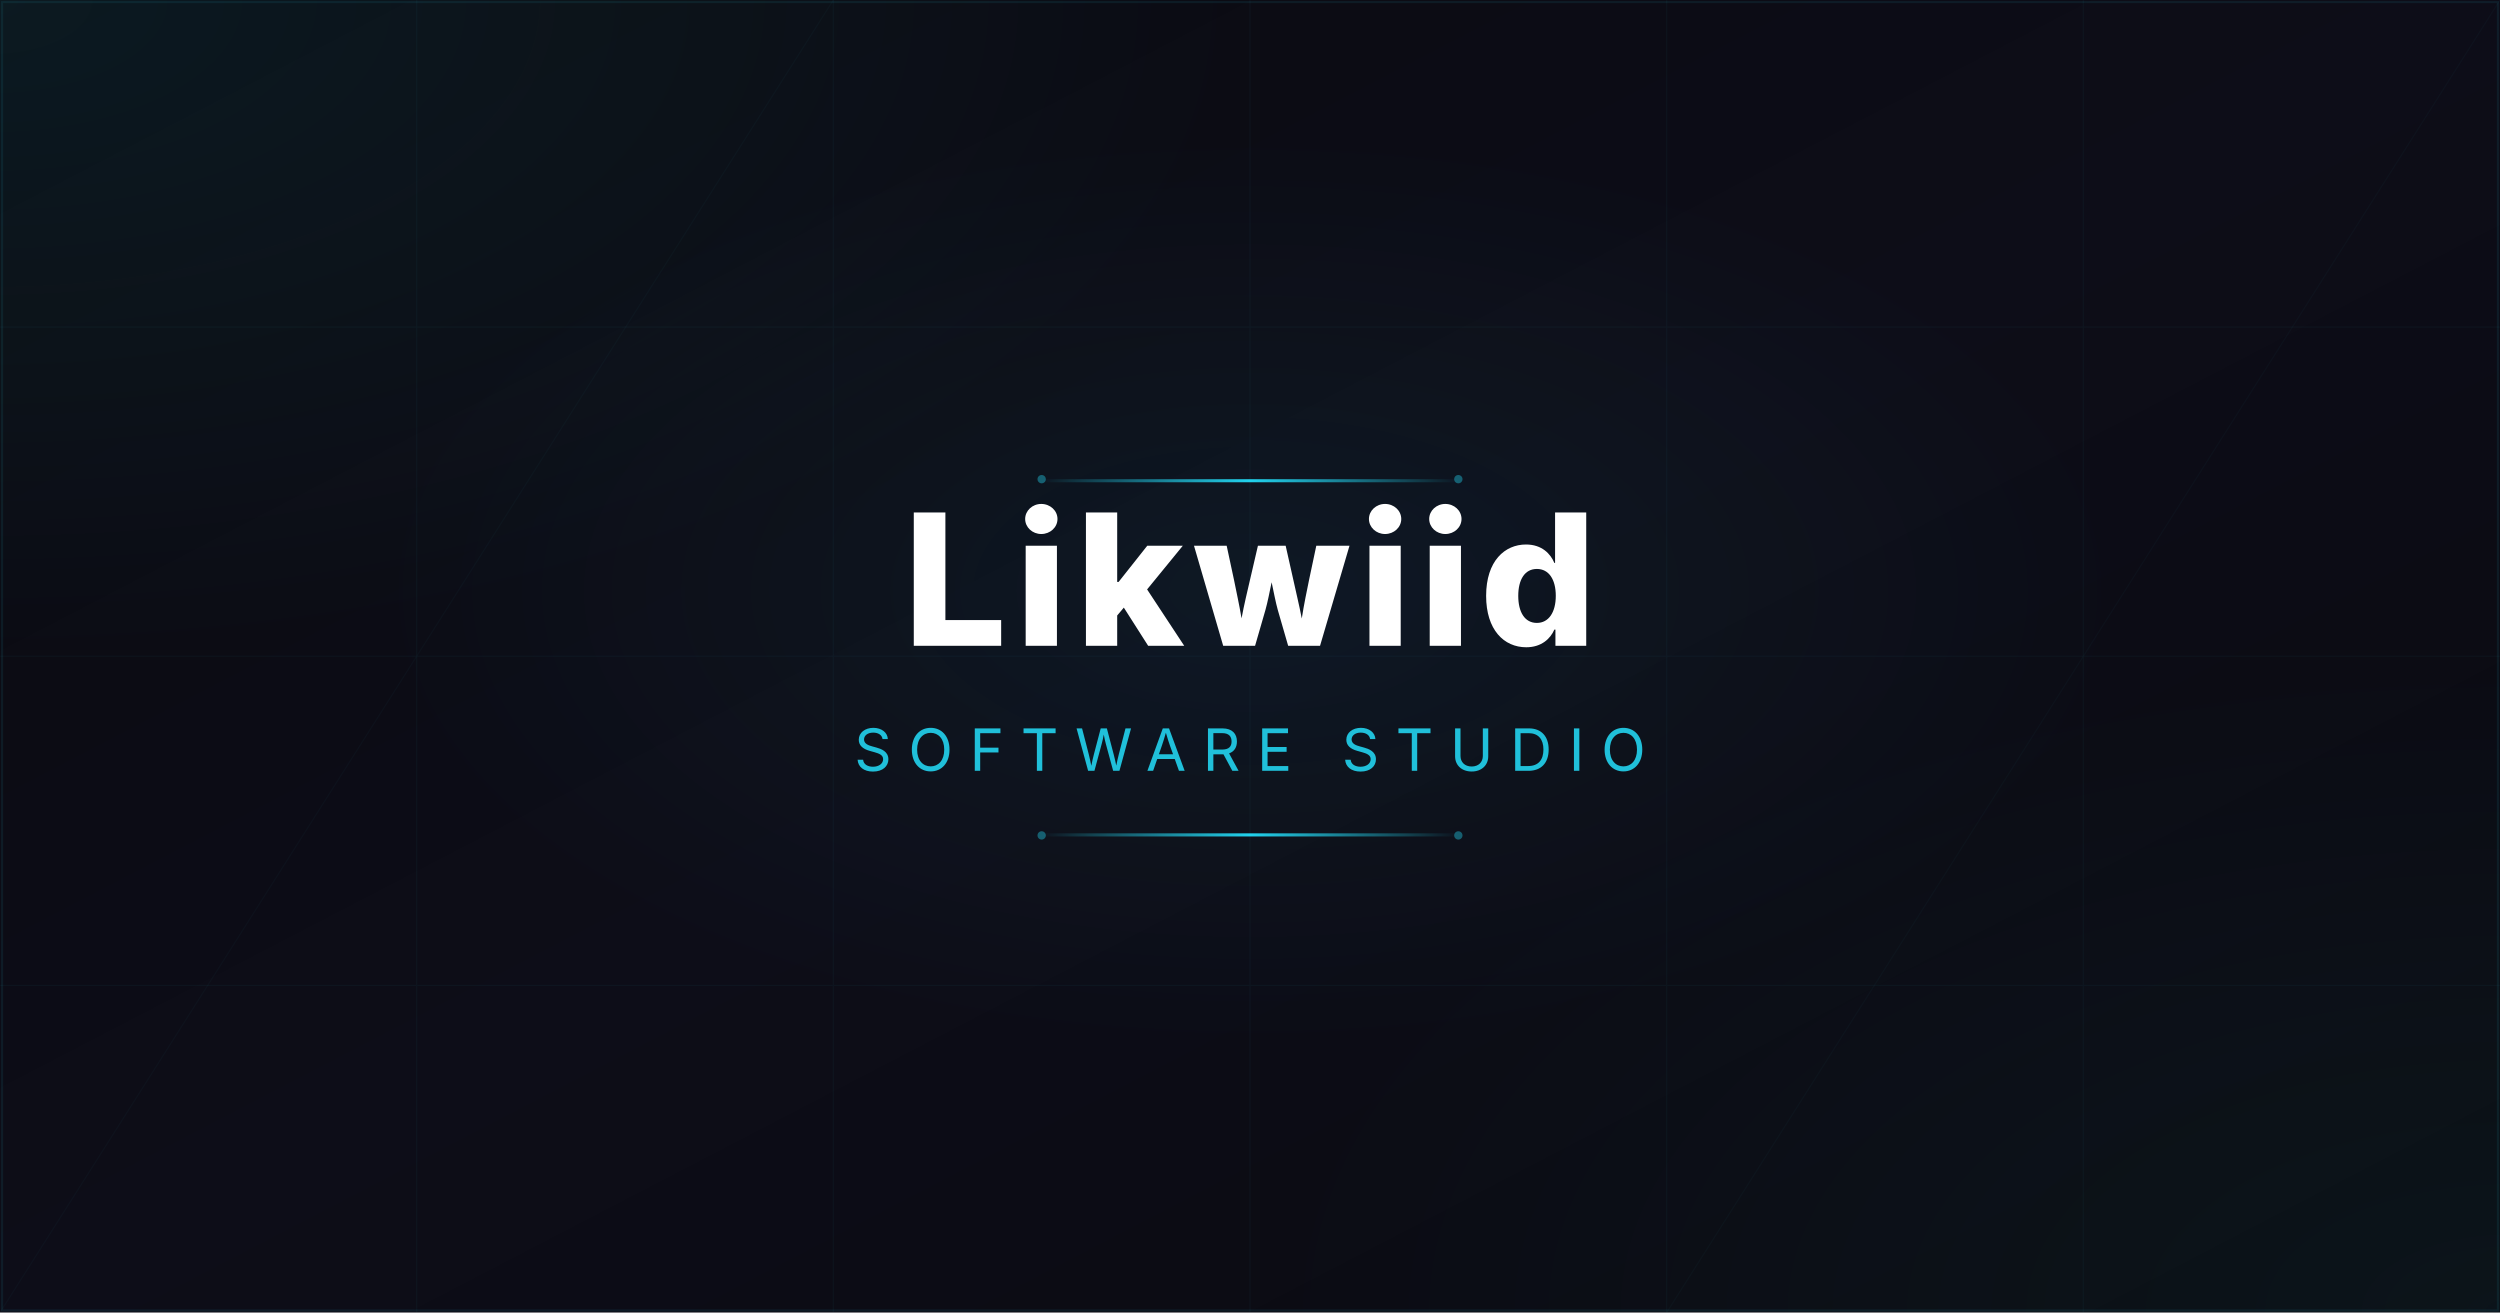
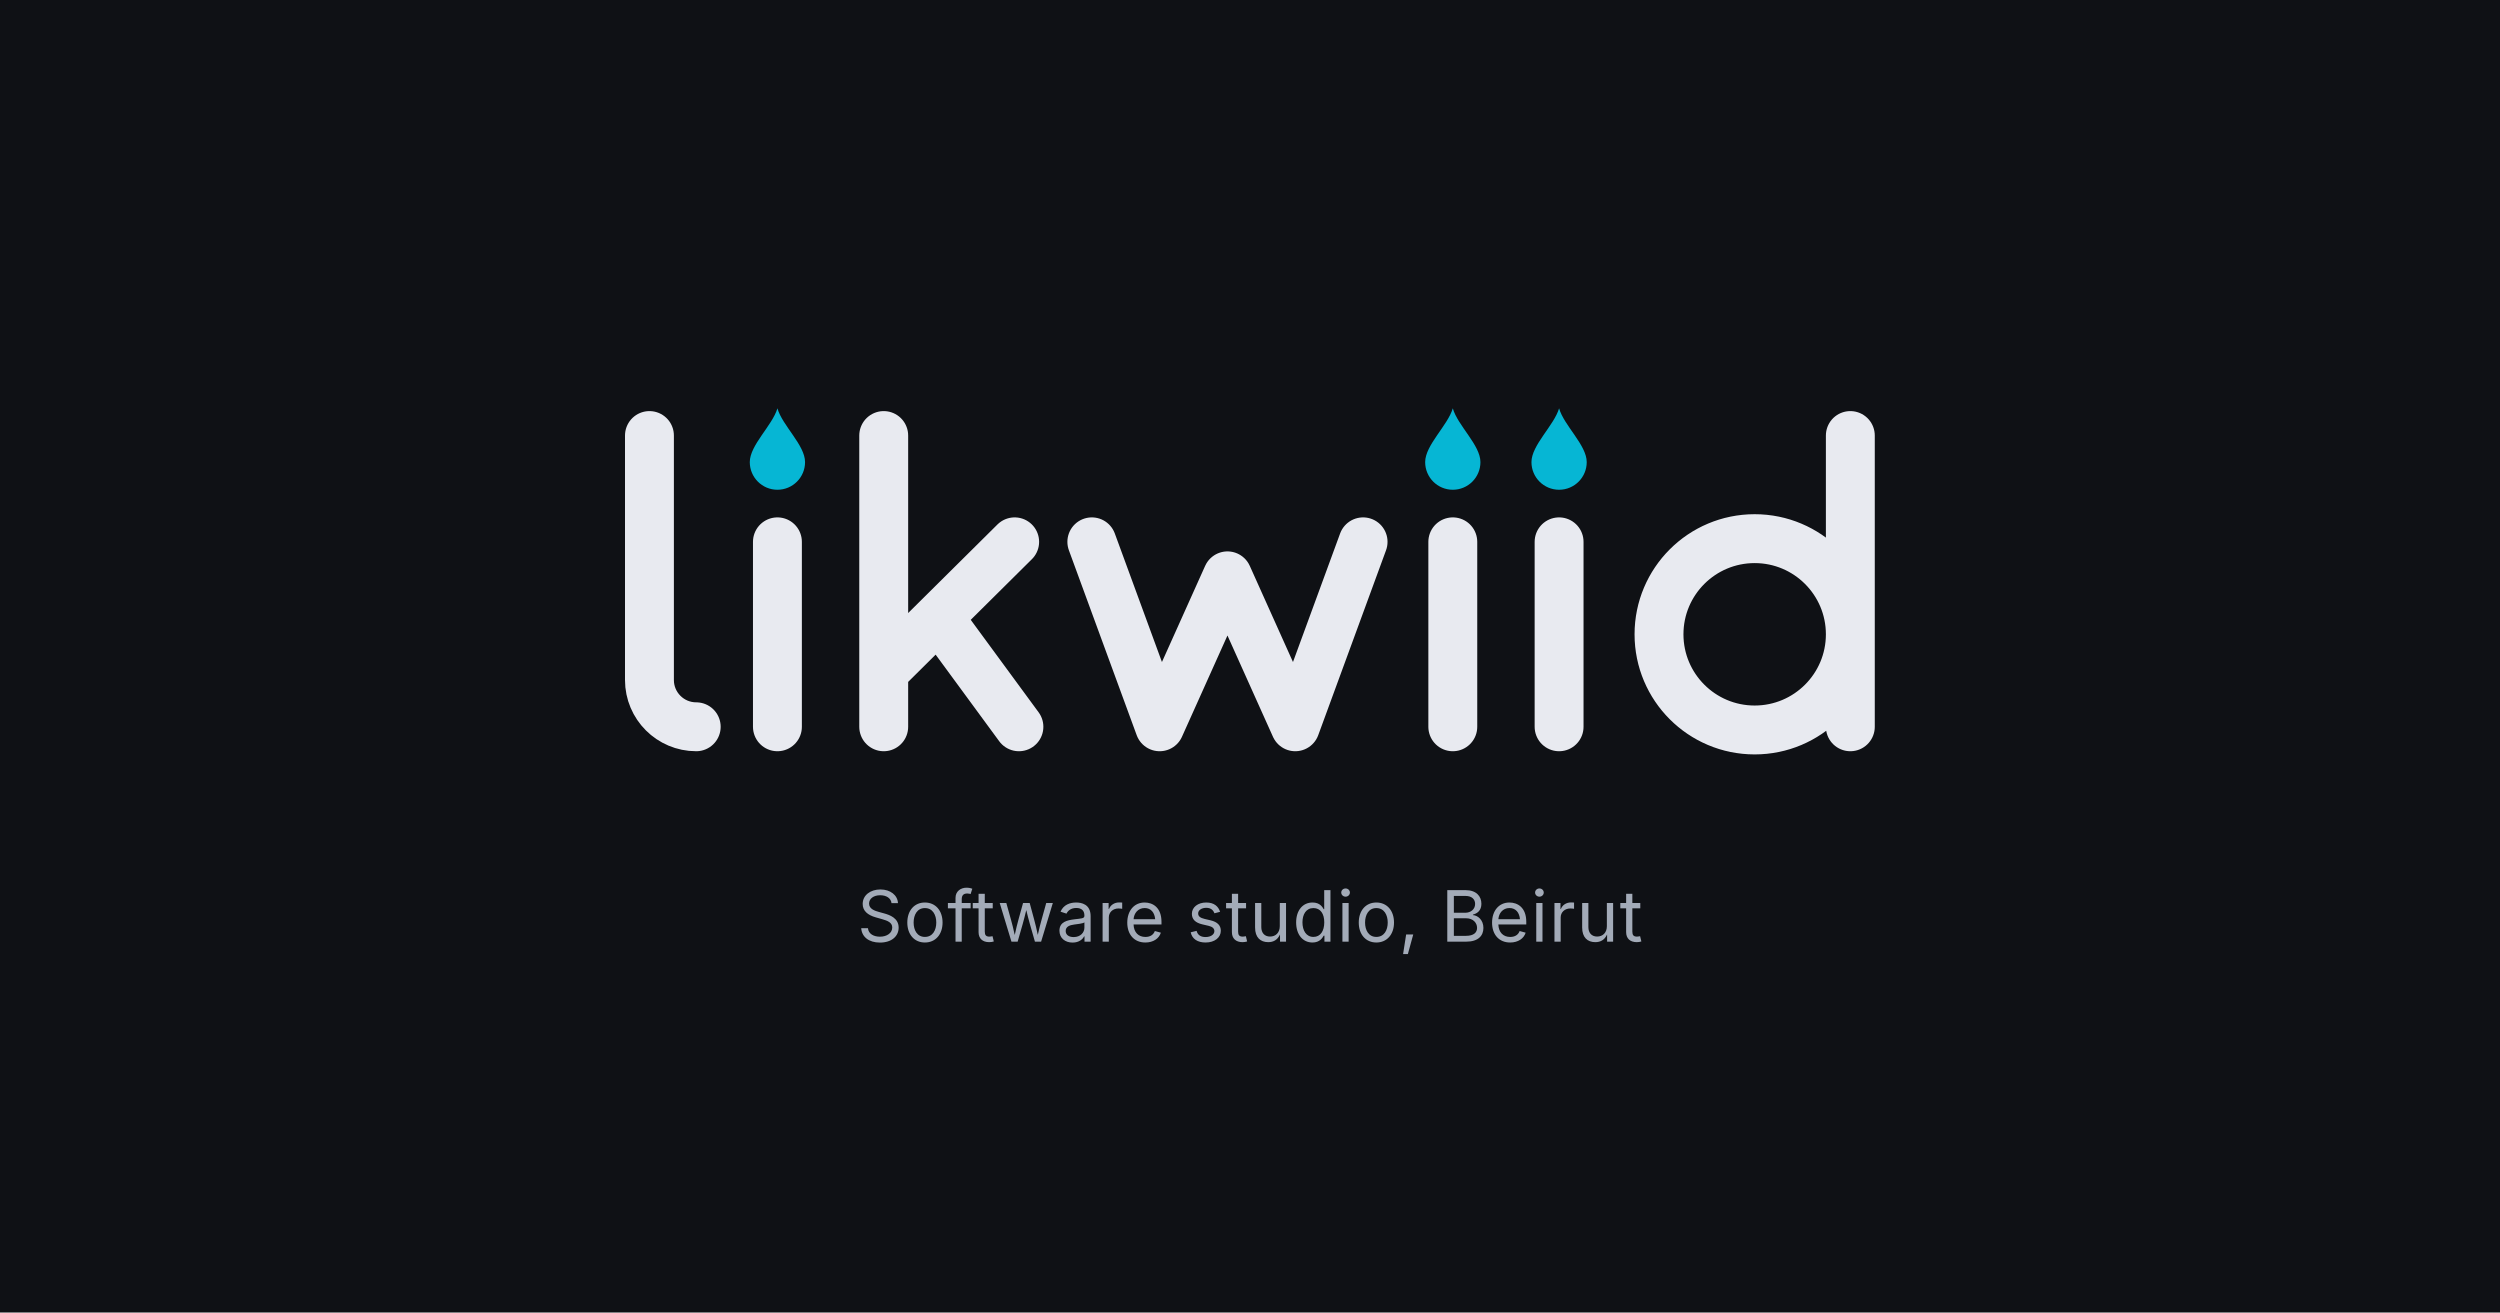
<svg xmlns="http://www.w3.org/2000/svg" width="1200" height="630" viewBox="0 0 1200 630">
-   <defs>
-     <linearGradient id="bgGrad" x1="0%" y1="0%" x2="100%" y2="100%">
-       <stop offset="0%" style="stop-color:#0A0A0F;stop-opacity:1" />
-       <stop offset="50%" style="stop-color:#0D0D18;stop-opacity:1" />
-       <stop offset="100%" style="stop-color:#0A0A0F;stop-opacity:1" />
-     </linearGradient>
-     <linearGradient id="accentGrad" x1="0%" y1="0%" x2="100%" y2="0%">
-       <stop offset="0%" style="stop-color:#22D3EE;stop-opacity:0" />
-       <stop offset="50%" style="stop-color:#22D3EE;stop-opacity:1" />
-       <stop offset="100%" style="stop-color:#22D3EE;stop-opacity:0" />
-     </linearGradient>
-     <filter id="glow" x="-20%" y="-20%" width="140%" height="140%">
-       <feGaussianBlur stdDeviation="8" result="blur" />
-       <feMerge>
-         <feMergeNode in="blur" />
-         <feMergeNode in="SourceGraphic" />
-       </feMerge>
-     </filter>
-     <radialGradient id="centerGlow" cx="50%" cy="45%" r="35%">
-       <stop offset="0%" style="stop-color:#22D3EE;stop-opacity:0.06" />
-       <stop offset="100%" style="stop-color:#22D3EE;stop-opacity:0" />
-     </radialGradient>
-     <radialGradient id="cornerGlow1" cx="0%" cy="0%" r="50%">
-       <stop offset="0%" style="stop-color:#22D3EE;stop-opacity:0.08" />
-       <stop offset="100%" style="stop-color:#22D3EE;stop-opacity:0" />
-     </radialGradient>
-     <radialGradient id="cornerGlow2" cx="100%" cy="100%" r="50%">
-       <stop offset="0%" style="stop-color:#22D3EE;stop-opacity:0.05" />
-       <stop offset="100%" style="stop-color:#22D3EE;stop-opacity:0" />
-     </radialGradient>
-   </defs>
-   <rect width="1200" height="630" fill="url(#bgGrad)" />
-   <rect width="1200" height="630" fill="url(#cornerGlow1)" />
-   <rect width="1200" height="630" fill="url(#cornerGlow2)" />
-   <rect width="1200" height="630" fill="url(#centerGlow)" />
-   <g opacity="0.04" stroke="#22D3EE" stroke-width="0.5" fill="none">
-     <line x1="200" y1="0" x2="200" y2="630" />
-     <line x1="400" y1="0" x2="400" y2="630" />
-     <line x1="600" y1="0" x2="600" y2="630" />
-     <line x1="800" y1="0" x2="800" y2="630" />
-     <line x1="1000" y1="0" x2="1000" y2="630" />
-     <line x1="0" y1="157" x2="1200" y2="157" />
-     <line x1="0" y1="315" x2="1200" y2="315" />
-     <line x1="0" y1="473" x2="1200" y2="473" />
+   <rect width="1200" height="630" fill="#0F1115" />
+   <g transform="translate(300 196) scale(1.0204)">
+     <path d="M11.5 12.8V127.8A22 22 0 0 0 33.5 149.8M71.7 62.8V149.8M121.7 12.8V149.8M183.3 62.8L121.7 123.9M147.5 98.3L185.3 149.8M219.6 62.8L251.5 149.8L283.4 78.8L315.3 149.8L347.2 62.8M389.4 62.8V149.8M439.4 62.8V149.8M576.4 106.3A45 45 0 1 0 486.4 106.3A45 45 0 1 0 576.4 106.3M576.4 12.8V149.8" fill="none" stroke="#E8EAF0" stroke-width="23" stroke-linecap="round" stroke-linejoin="round" />
+     <path d="M71.7 0C74 8.1 84.7 17.3 84.7 25.3A13 13 0 0 1 58.7 25.3C58.7 17.3 69.3 8.1 71.7 0ZM389.4 0C391.7 8.1 402.4 17.3 402.4 25.3A13 13 0 0 1 376.4 25.3C376.4 17.3 387 8.1 389.4 0ZM439.4 0C441.7 8.1 452.4 17.3 452.4 25.3A13 13 0 0 1 426.4 25.3C426.4 17.3 437 8.1 439.4 0Z" fill="#06B6D4" />
  </g>
-   <g opacity="0.03" stroke="#22D3EE" stroke-width="0.5" fill="none">
-     <line x1="0" y1="630" x2="400" y2="0" />
-     <line x1="800" y1="630" x2="1200" y2="0" />
-   </g>
-   <rect x="500" y="230" width="200" height="1.5" fill="url(#accentGrad)" rx="1" />
-   <text x="600" y="310" text-anchor="middle" font-family="'Inter', 'SF Pro Display', 'Helvetica Neue', Arial, sans-serif" font-weight="800" font-size="88" fill="#FFFFFF" letter-spacing="4">Likwiid</text>
-   <text x="600" y="370" text-anchor="middle" font-family="'Inter', 'SF Pro Display', 'Helvetica Neue', Arial, sans-serif" font-weight="400" font-size="28" fill="#22D3EE" letter-spacing="8" opacity="0.9">SOFTWARE STUDIO</text>
-   <rect x="500" y="400" width="200" height="1.5" fill="url(#accentGrad)" rx="1" />
-   <circle cx="500" cy="230" r="2" fill="#22D3EE" opacity="0.4" />
-   <circle cx="700" cy="230" r="2" fill="#22D3EE" opacity="0.4" />
-   <circle cx="500" cy="401" r="2" fill="#22D3EE" opacity="0.4" />
-   <circle cx="700" cy="401" r="2" fill="#22D3EE" opacity="0.4" />
-   <rect x="1" y="1" width="1198" height="628" rx="0" fill="none" stroke="#22D3EE" stroke-width="1" opacity="0.08" />
+   <text x="600" y="452" text-anchor="middle" font-family="Inter, 'Helvetica Neue', Helvetica, Arial, sans-serif" font-size="34" font-weight="400" letter-spacing="0.5" fill="#A3ABB8">Software studio, Beirut</text>
</svg>
